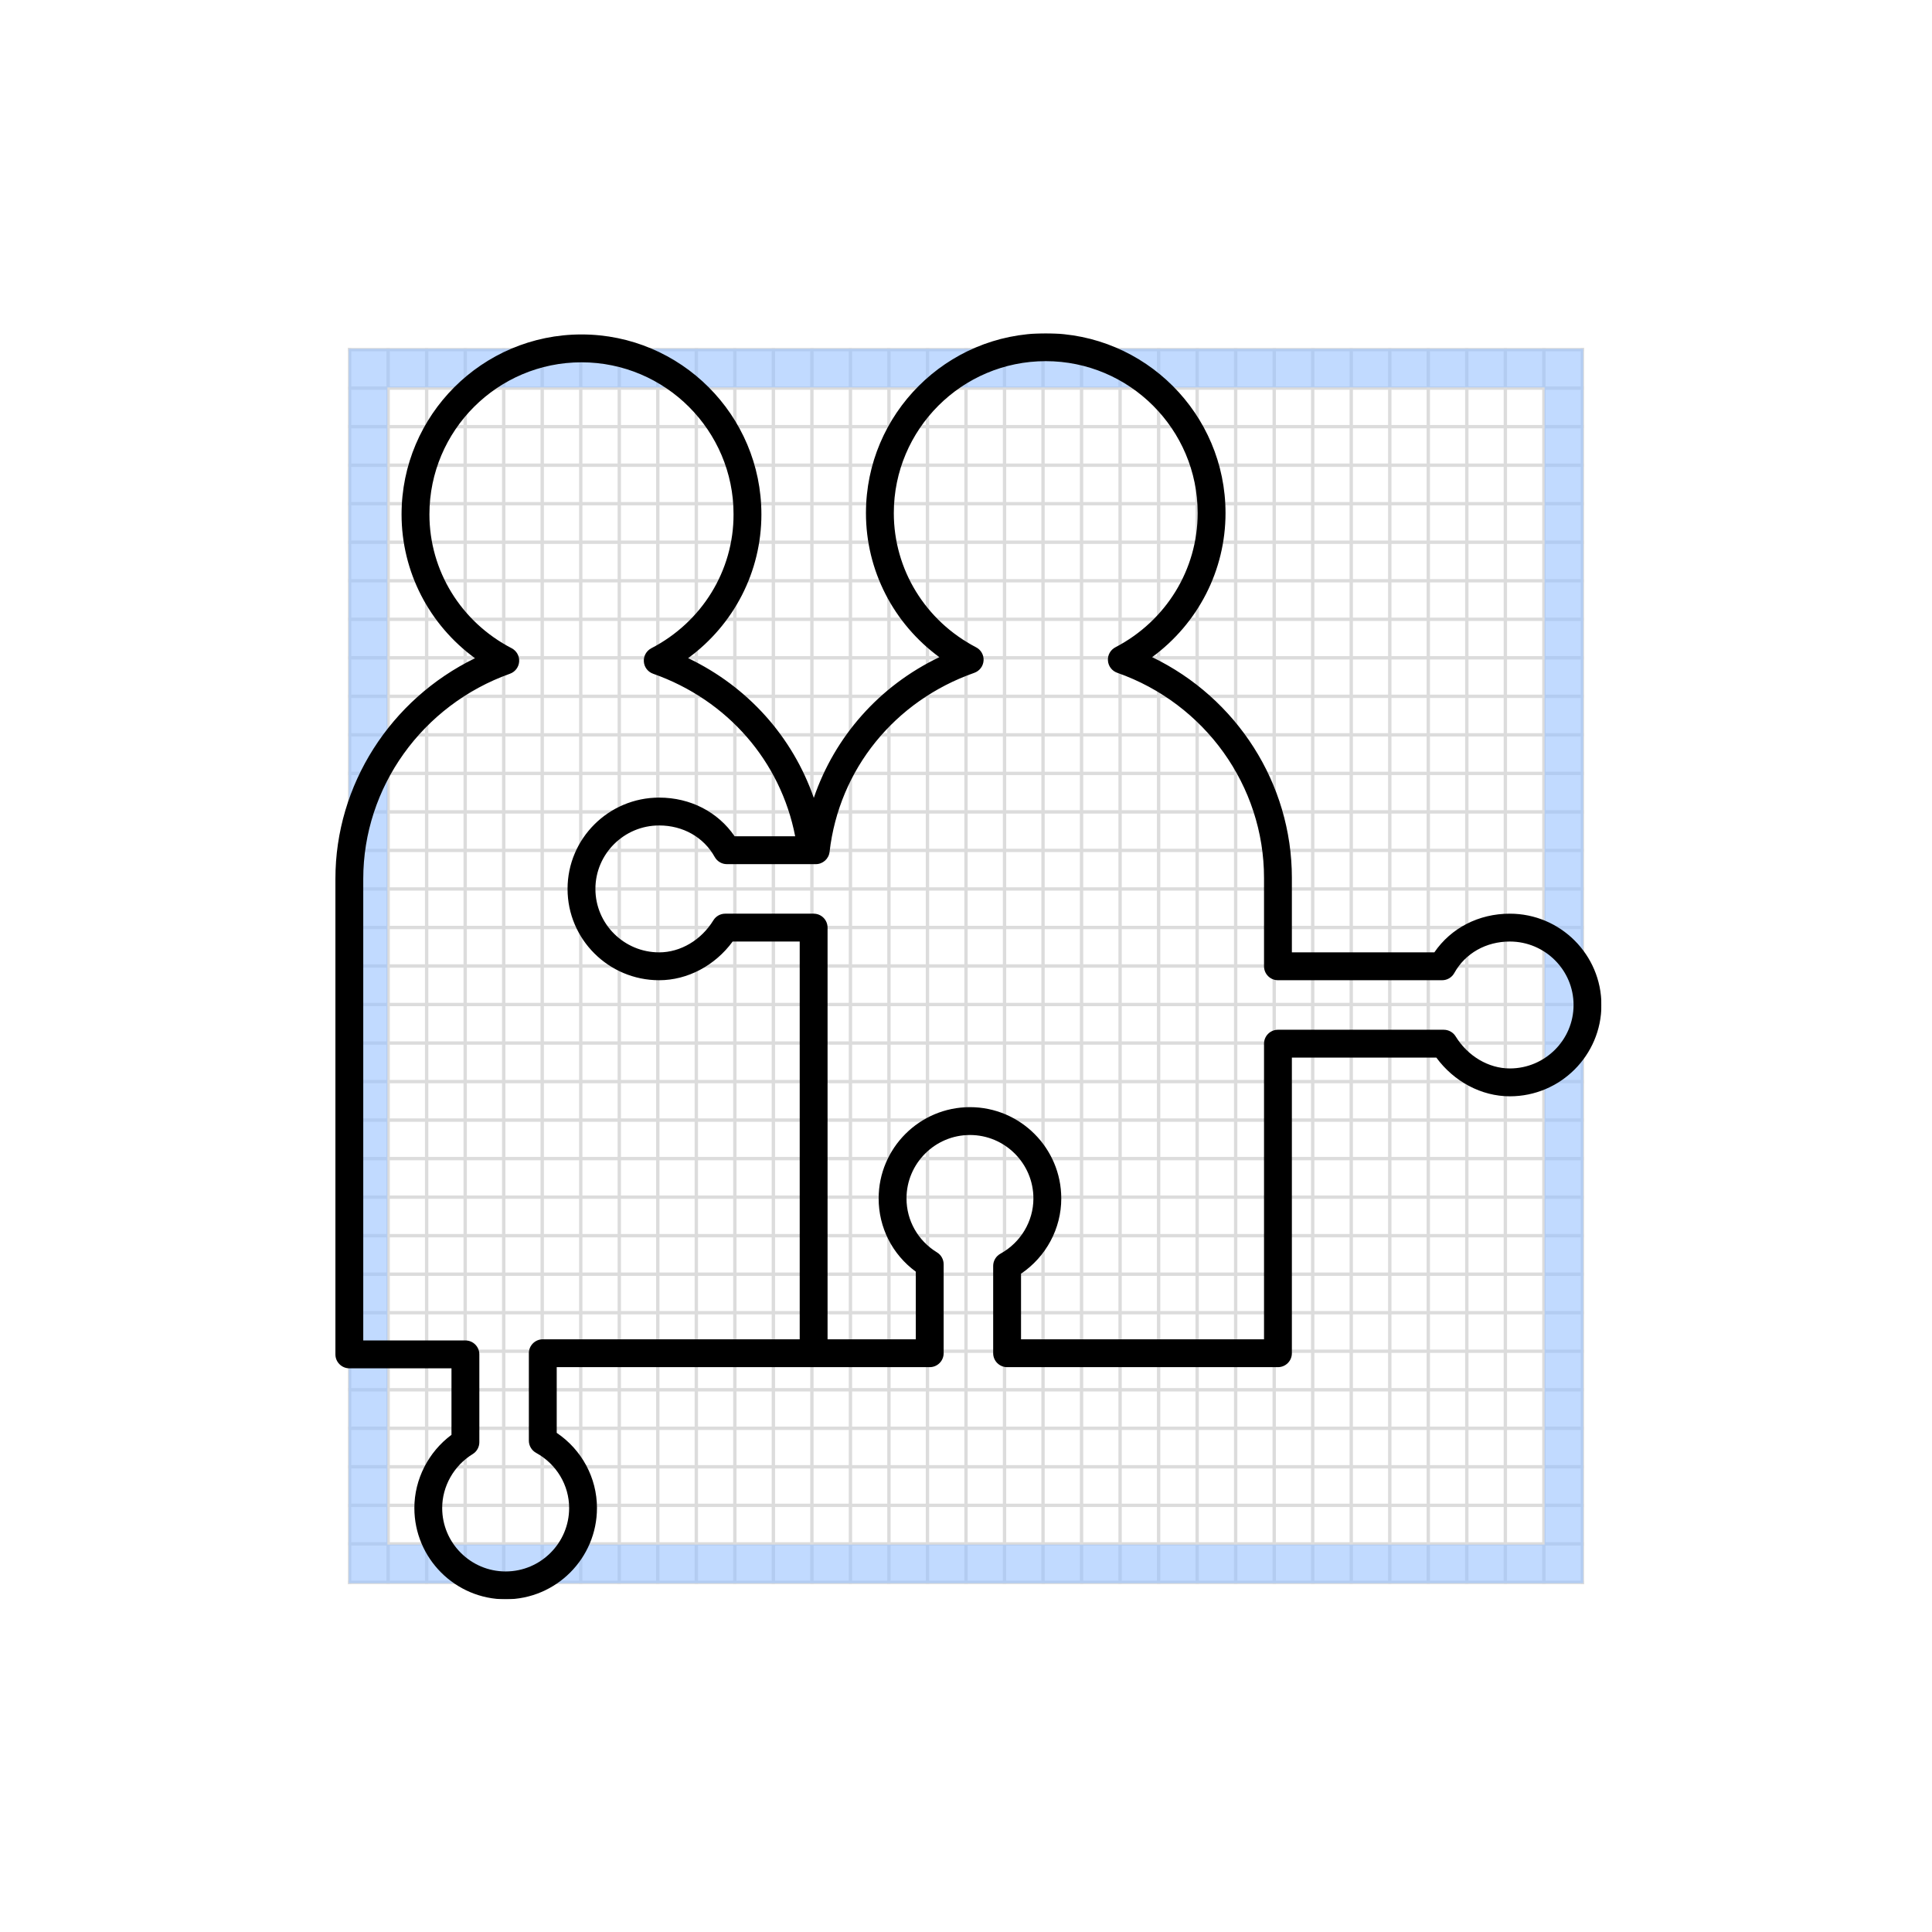
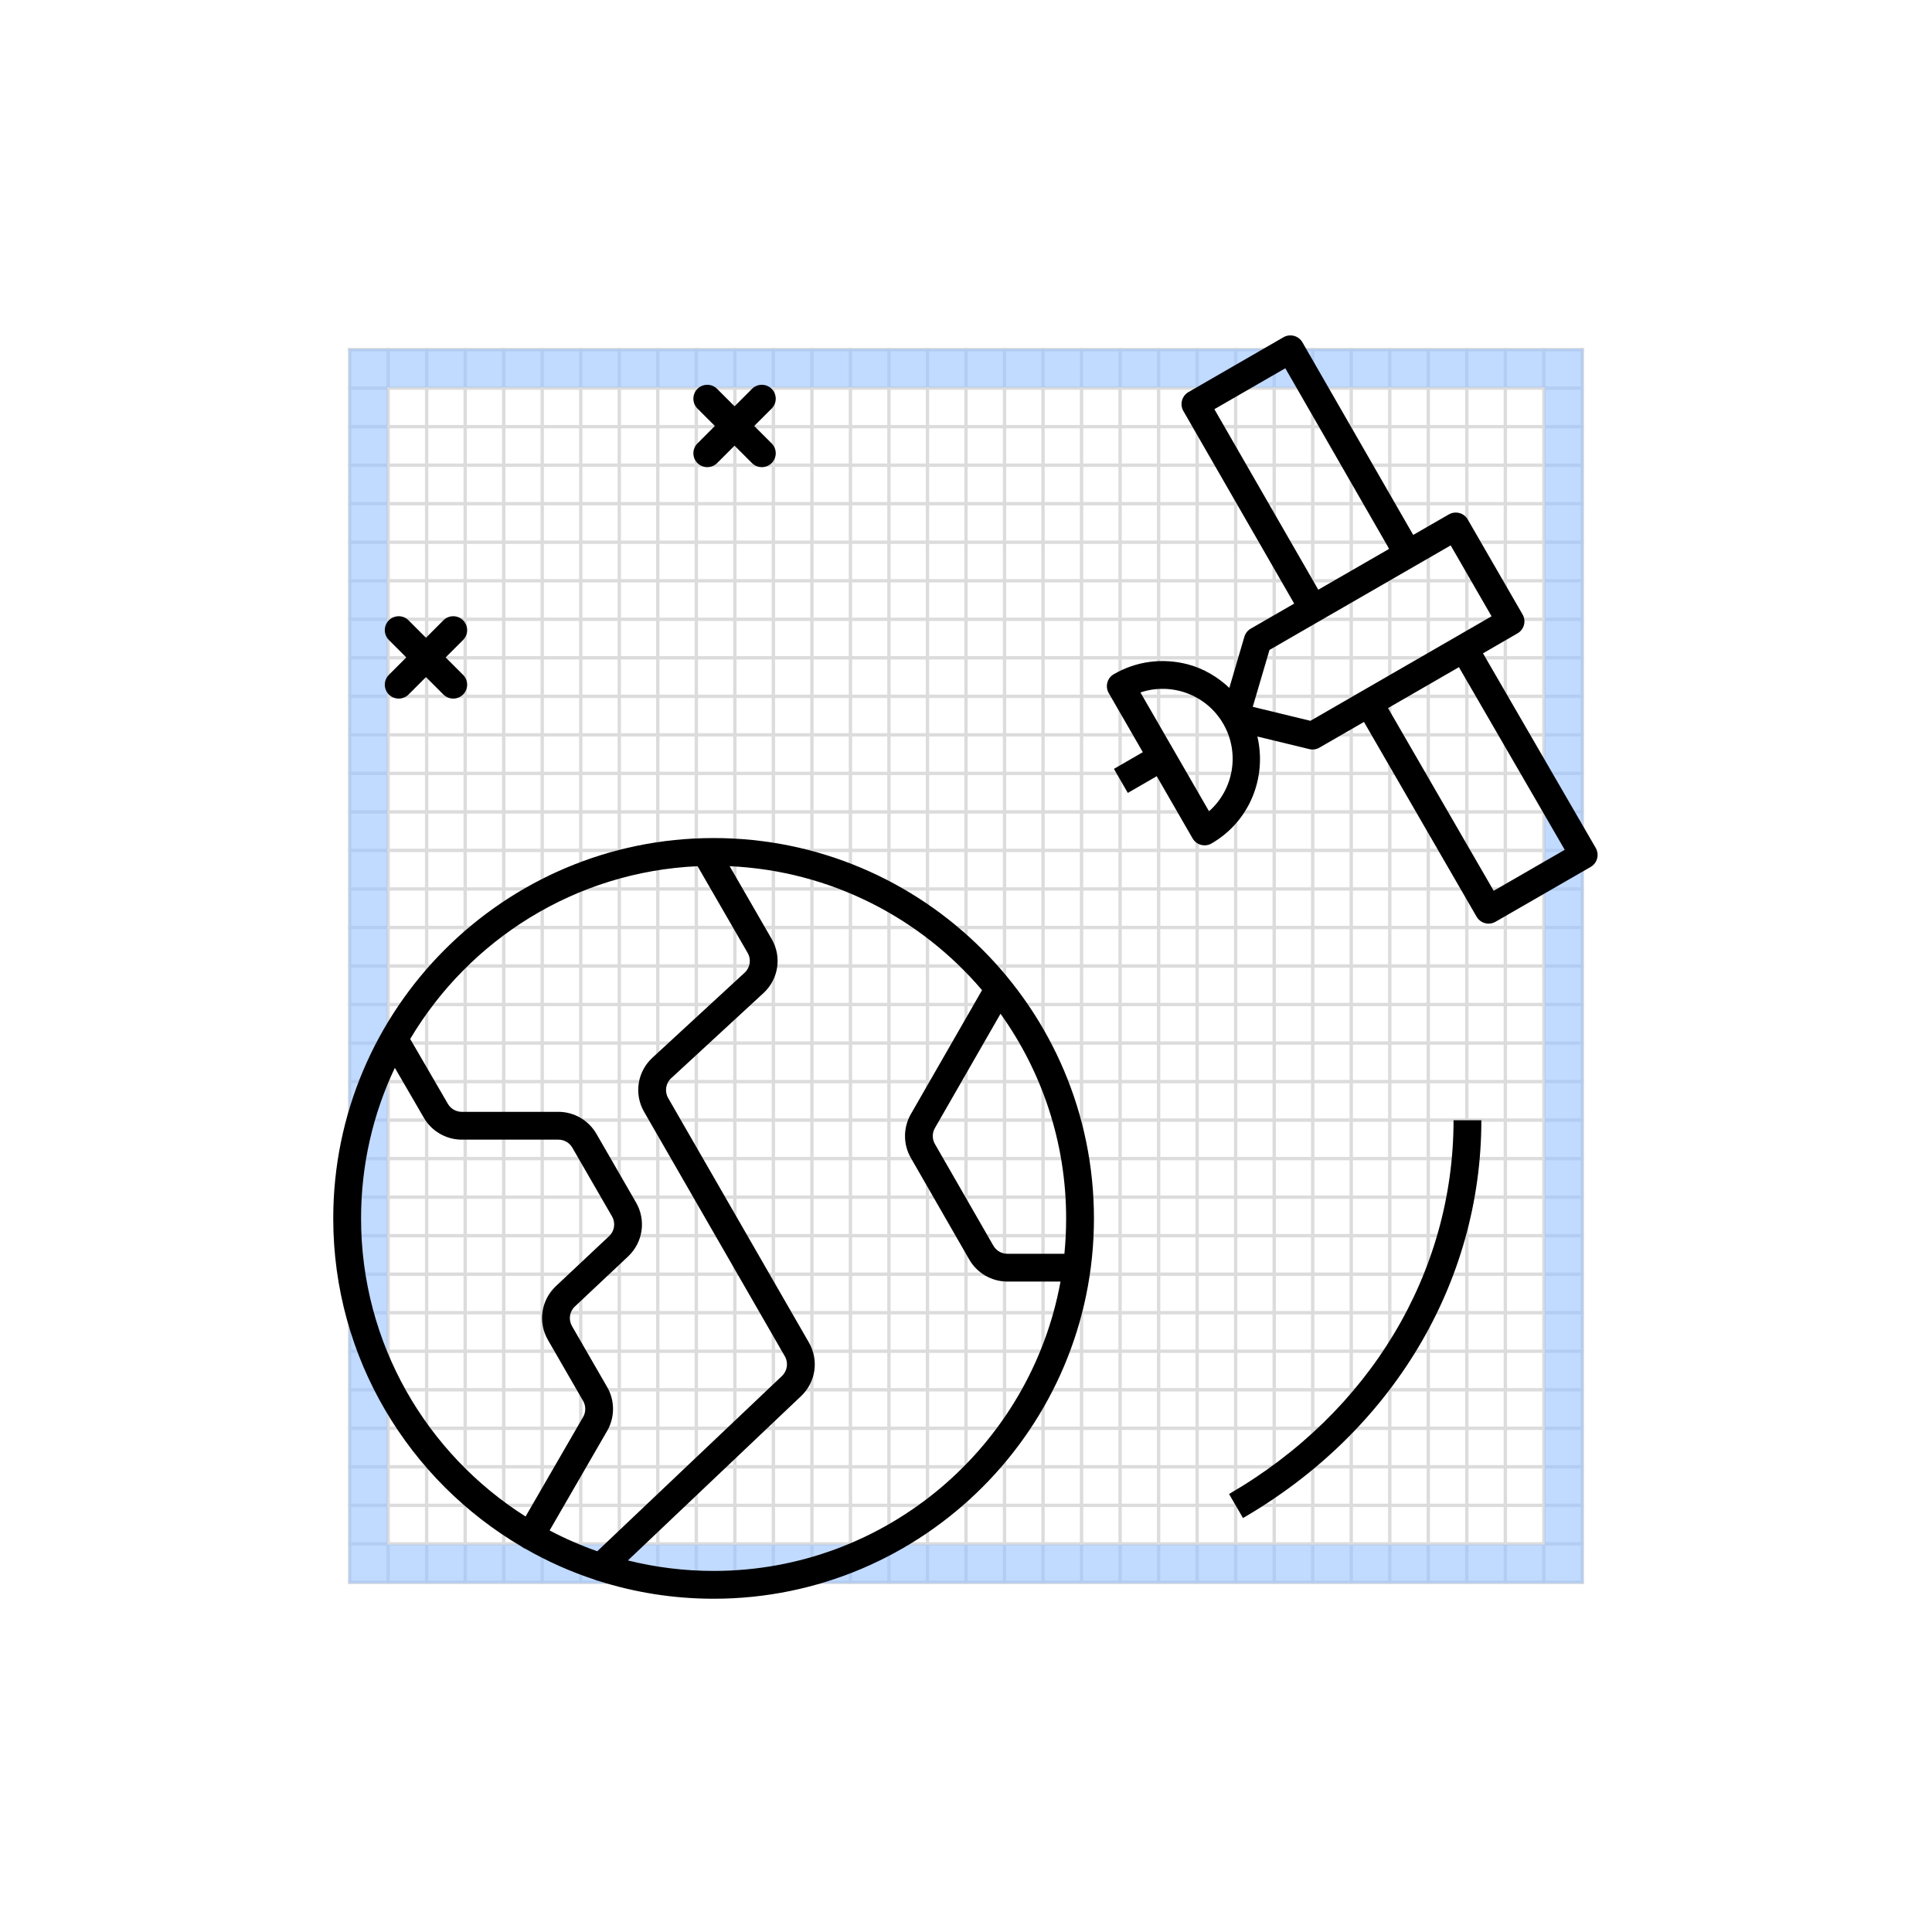
<svg xmlns="http://www.w3.org/2000/svg" xmlns:xlink="http://www.w3.org/1999/xlink" width="288px" height="288px" viewBox="0 0 288 288" version="1.1">
  <defs>
-     <polygon id="path-1" points="0 0.617 188.721 0.617 188.721 189.339 0 189.339" />
+     <polygon id="path-1" points="3 186 187 186 187 2 3 2" />
  </defs>
-   <g id="Artboard" stroke="none" stroke-width="1" fill="none" fill-rule="evenodd">
+   <g id="Artboard-Copy-88" stroke="none" stroke-width="1" fill="none" fill-rule="evenodd">
    <g id="Padding-do-Copy-4">
      <rect id="Rectangle-3" fill="#FFFFFF" x="0" y="0" width="288" height="288" />
      <g id="Group-30" transform="translate(51, 51)" stroke="#DCDCDC" stroke-linecap="square" stroke-width="0.5">
        <g id="Group-3" transform="translate(0.5, 0.5)">
          <g id="Grid-01">
            <g id="Vertical-lines" transform="translate(0.2051, 0.615299)">
              <path d="M0.41,0 L0.41,183.769" id="Line" />
              <path d="M17.639,0 L17.639,183.769" id="Line" />
              <path d="M6.153,0 L6.153,183.769" id="Line" />
              <path d="M23.381,0 L23.381,183.769" id="Line" />
              <path d="M11.896,0 L11.896,183.769" id="Line" />
              <path d="M29.124,0 L29.124,183.769" id="Line" />
              <path d="M34.867,0 L34.867,183.769" id="Line" />
              <path d="M40.61,0 L40.61,183.769" id="Line" />
              <path d="M46.353,0 L46.353,183.769" id="Line" />
              <path d="M52.095,0 L52.095,183.769" id="Line" />
              <path d="M57.838,0 L57.838,183.769" id="Line" />
              <path d="M63.581,0 L63.581,183.769" id="Line" />
              <path d="M69.324,0 L69.324,183.769" id="Line" />
              <path d="M75.067,0 L75.067,183.769" id="Line" />
              <path d="M80.809,0 L80.809,183.769" id="Line" />
              <path d="M86.552,0 L86.552,183.769" id="Line" />
              <path d="M92.295,0 L92.295,183.769" id="Line" />
              <path d="M98.038,0 L98.038,183.769" id="Line" />
              <path d="M103.78,0 L103.78,183.769" id="Line" />
              <path d="M109.523,0 L109.523,183.769" id="Line" />
              <path d="M115.266,0 L115.266,183.769" id="Line" />
              <path d="M121.009,0 L121.009,183.769" id="Line" />
              <path d="M126.752,0 L126.752,183.769" id="Line" />
              <path d="M132.494,0 L132.494,183.769" id="Line" />
              <path d="M138.237,0 L138.237,183.769" id="Line" />
              <path d="M143.98,0 L143.98,183.769" id="Line" />
              <path d="M149.723,0 L149.723,183.769" id="Line" />
              <path d="M155.466,0 L155.466,183.769" id="Line" />
              <path d="M161.208,0 L161.208,183.769" id="Line" />
              <path d="M166.951,0 L166.951,183.769" id="Line" />
              <path d="M172.694,0 L172.694,183.769" id="Line" />
              <path d="M178.437,0 L178.437,183.769" id="Line" />
              <path d="M184.18,0 L184.18,183.769" id="Line" />
            </g>
            <g id="Horizontal" transform="translate(92.5, 92.5) rotate(90) translate(-92.5, -92.5) translate(0.2051, 0.615299)">
              <path d="M0.41,0 L0.41,183.769" id="Line" />
              <path d="M17.639,0 L17.639,183.769" id="Line" />
              <path d="M6.153,0 L6.153,183.769" id="Line" />
              <path d="M23.381,0 L23.381,183.769" id="Line" />
              <path d="M11.896,0 L11.896,183.769" id="Line" />
              <path d="M29.124,0 L29.124,183.769" id="Line" />
              <path d="M34.867,0 L34.867,183.769" id="Line" />
              <path d="M40.61,0 L40.61,183.769" id="Line" />
              <path d="M46.353,0 L46.353,183.769" id="Line" />
              <path d="M52.095,0 L52.095,183.769" id="Line" />
              <path d="M57.838,0 L57.838,183.769" id="Line" />
              <path d="M63.581,0 L63.581,183.769" id="Line" />
              <path d="M69.324,0 L69.324,183.769" id="Line" />
              <path d="M75.067,0 L75.067,183.769" id="Line" />
              <path d="M80.809,0 L80.809,183.769" id="Line" />
              <path d="M86.552,0 L86.552,183.769" id="Line" />
              <path d="M92.295,0 L92.295,183.769" id="Line" />
              <path d="M98.038,0 L98.038,183.769" id="Line" />
              <path d="M103.78,0 L103.78,183.769" id="Line" />
              <path d="M109.523,0 L109.523,183.769" id="Line" />
              <path d="M115.266,0 L115.266,183.769" id="Line" />
              <path d="M121.009,0 L121.009,183.769" id="Line" />
              <path d="M126.752,0 L126.752,183.769" id="Line" />
              <path d="M132.494,0 L132.494,183.769" id="Line" />
              <path d="M138.237,0 L138.237,183.769" id="Line" />
              <path d="M143.98,0 L143.98,183.769" id="Line" />
              <path d="M149.723,0 L149.723,183.769" id="Line" />
              <path d="M155.466,0 L155.466,183.769" id="Line" />
              <path d="M161.208,0 L161.208,183.769" id="Line" />
              <path d="M166.951,0 L166.951,183.769" id="Line" />
              <path d="M172.694,0 L172.694,183.769" id="Line" />
              <path d="M178.437,0 L178.437,183.769" id="Line" />
              <path d="M184.18,0 L184.18,183.769" id="Line" />
            </g>
          </g>
        </g>
      </g>
    </g>
-     <path d="M52,52 L236,52 L236,236 L52,236 L52,52 Z M57.75,57.75 L57.75,230.25 L230.25,230.25 L230.25,57.75 L57.75,57.75 Z" id="Combined-Shape-Copy-3" fill="#97C1FF" fill-rule="nonzero" opacity="0.6" />
-     <g id="Group-5-Copy" transform="translate(50, 49)">
-       <g id="Group-4" transform="translate(0, 0.065561)">
-         <mask id="mask-2" fill="white">
-           <use xlink:href="#path-1" />
-         </mask>
-         <g id="Clip-3" />
-         <path d="M175.069,110.206 C171.896,110.206 168.805,108.377 166.988,105.424 C166.613,104.813 165.938,104.438 165.217,104.438 L140.502,104.438 C139.36,104.438 138.426,105.367 138.426,106.514 L138.426,150.581 L102.203,150.581 L102.203,140.804 C105.935,138.278 108.202,134.085 108.202,129.586 C108.202,122.082 102.094,115.974 94.59,115.974 C87.086,115.974 80.978,122.082 80.978,129.586 C80.978,133.935 83.025,137.938 86.515,140.499 L86.515,150.581 L73.364,150.581 L73.364,89.615 L73.364,89.211 C73.364,88.063 72.436,87.135 71.288,87.135 L58.108,87.135 C57.387,87.135 56.718,87.509 56.343,88.121 C54.532,91.074 51.435,92.902 48.262,92.902 C43.02,92.902 38.757,88.657 38.757,83.443 C38.757,78.229 43.02,73.984 48.262,73.984 C51.815,73.984 54.907,75.737 56.539,78.679 C56.909,79.342 57.601,79.752 58.356,79.752 L71.605,79.752 C72.661,79.752 73.549,78.961 73.664,77.912 C75.083,65.632 83.348,55.411 95.242,51.23 C96.02,50.953 96.562,50.243 96.62,49.413 C96.678,48.588 96.239,47.809 95.507,47.429 C87.94,43.489 83.239,35.824 83.239,27.414 C83.239,14.927 93.396,4.77 105.883,4.77 C118.371,4.77 128.534,14.927 128.534,27.414 C128.534,35.818 123.833,43.483 116.271,47.423 C115.539,47.804 115.1,48.582 115.158,49.407 C115.216,50.238 115.758,50.947 116.542,51.224 C129.635,55.821 138.426,68.112 138.426,81.799 L138.426,94.979 C138.426,96.127 139.36,97.055 140.502,97.055 L164.975,97.055 C165.725,97.055 166.423,96.646 166.786,95.988 C168.424,93.041 171.516,91.287 175.069,91.287 C180.306,91.287 184.568,95.532 184.568,100.747 C184.568,105.961 180.306,110.206 175.069,110.206 Z M30.913,150.581 C29.771,150.581 28.836,151.509 28.836,152.657 L28.836,165.693 C28.836,166.448 29.252,167.146 29.915,167.51 C32.949,169.176 34.841,172.326 34.841,175.729 C34.841,180.943 30.596,185.188 25.376,185.188 C20.162,185.188 15.916,180.943 15.916,175.729 C15.916,172.493 17.658,169.413 20.467,167.688 C21.079,167.313 21.454,166.644 21.454,165.923 L21.454,152.83 C21.454,151.683 20.525,150.754 19.377,150.754 L4.15,150.754 L4.15,81.943 C4.15,68.314 12.94,56.028 26.016,51.368 C26.795,51.091 27.337,50.376 27.389,49.551 C27.446,48.726 27.008,47.953 26.275,47.567 C18.714,43.651 14.013,36.002 14.013,27.61 C14.013,15.111 24.182,4.943 36.681,4.943 C49.18,4.943 59.354,15.111 59.354,27.61 C59.354,36.002 54.653,43.651 47.092,47.567 C46.359,47.953 45.915,48.732 45.978,49.557 C46.03,50.382 46.578,51.097 47.357,51.368 C58.5,55.296 66.379,64.467 68.536,75.599 L59.51,75.599 C57.03,71.965 52.906,69.831 48.262,69.831 C40.73,69.831 34.604,75.939 34.604,83.443 C34.604,90.953 40.73,97.055 48.262,97.055 C52.49,97.055 56.591,94.869 59.216,91.287 L69.211,91.287 L69.211,150.581 L30.913,150.581 Z M175.069,87.135 C170.426,87.135 166.302,89.269 163.816,92.902 L142.578,92.902 L142.578,81.799 C142.578,67.726 134.359,54.973 121.745,48.894 C128.58,43.881 132.687,35.974 132.687,27.414 C132.687,12.637 120.661,0.617 105.883,0.617 C91.106,0.617 79.086,12.637 79.086,27.414 C79.086,35.979 83.193,43.887 90.028,48.899 C81.076,53.179 74.437,60.729 71.311,69.871 C68.162,60.81 61.523,53.318 52.577,49.044 C59.4,44.049 63.501,36.158 63.501,27.61 C63.501,12.822 51.469,0.79 36.681,0.79 C21.892,0.79 9.86,12.822 9.86,27.61 C9.86,36.164 13.973,44.066 20.808,49.055 C8.211,55.181 -0.003,67.933 -0.003,81.943 L-0.003,152.83 C-0.003,153.972 0.932,154.907 2.074,154.907 L17.301,154.907 L17.301,164.822 C13.863,167.377 11.769,171.455 11.769,175.729 C11.769,183.233 17.872,189.341 25.376,189.341 C32.885,189.341 38.988,183.233 38.988,175.729 C38.988,171.23 36.721,167.042 32.989,164.528 L32.989,154.734 L88.591,154.734 C89.739,154.734 90.668,153.805 90.668,152.657 L90.668,139.397 C90.668,138.676 90.293,138.001 89.676,137.626 C86.832,135.884 85.131,132.874 85.131,129.586 C85.131,124.372 89.376,120.127 94.59,120.127 C99.804,120.127 104.049,124.372 104.049,129.586 C104.049,132.989 102.163,136.15 99.123,137.828 C98.466,138.192 98.051,138.889 98.051,139.645 L98.051,152.657 C98.051,153.805 98.985,154.734 100.127,154.734 L140.502,154.734 C141.65,154.734 142.578,153.805 142.578,152.657 L142.578,108.591 L164.116,108.591 C166.74,112.173 170.841,114.359 175.069,114.359 C182.596,114.359 188.721,108.256 188.721,100.747 C188.721,93.243 182.596,87.135 175.069,87.135 Z" id="Fill-2" fill="#000000" mask="url(#mask-2)" />
-       </g>
+     <path d="M52,52 L236,52 L236,236 L52,236 L52,52 Z M57.75,57.75 L57.75,230.25 L230.25,230.25 L230.25,57.75 L57.75,57.75 Z" id="Combined-Shape-Copy-7" fill="#97C1FF" fill-rule="nonzero" opacity="0.6" />
+     <g id="Group-13-Copy-3" transform="translate(49, 50)">
+       <path d="M173.661,82.786 L157.911,55.554 L168.48,49.453 L184.252,76.679 L173.661,82.786 Z M146.342,57.451 L137.746,55.364 L140.242,46.883 L167.249,31.3 L173.344,41.869 L146.342,57.451 Z M131.226,70.935 L121.002,53.225 C125.591,51.673 130.835,53.53 133.353,57.9 C135.877,62.27 134.871,67.721 131.226,70.935 L131.226,70.935 Z M132.025,10.997 L142.599,4.896 L158.078,31.818 L147.515,37.907 L132.025,10.997 Z M188.875,76.403 L172.068,47.389 L177.208,44.416 C177.686,44.14 178.036,43.692 178.174,43.157 C178.318,42.634 178.243,42.064 177.967,41.593 L169.797,27.442 C169.227,26.442 167.962,26.12 166.973,26.683 L161.666,29.742 L145.152,1.032 C144.876,0.555 144.422,0.21 143.893,0.066 C143.352,-0.066 142.789,-0.003 142.323,0.273 L128.167,8.444 C127.178,9.013 126.833,10.284 127.402,11.267 L143.922,39.977 L137.453,43.709 C136.993,43.973 136.648,44.405 136.498,44.916 L134.256,52.541 C132.525,50.914 130.449,49.672 128.092,49.039 C124.32,48.044 120.398,48.55 117.035,50.5 C116.04,51.069 115.706,52.334 116.281,53.323 L121.359,62.126 L117.052,64.616 L119.122,68.198 L123.434,65.708 L128.776,74.977 C129.052,75.455 129.501,75.8 130.035,75.943 C130.208,75.984 130.392,76.012 130.57,76.012 C130.927,76.012 131.289,75.92 131.605,75.731 C137.298,72.447 139.868,65.887 138.436,59.792 L146.17,61.666 C146.331,61.706 146.492,61.729 146.659,61.729 C147.015,61.729 147.377,61.632 147.688,61.448 L154.323,57.618 L171.113,86.65 C171.493,87.311 172.189,87.685 172.902,87.685 C173.258,87.685 173.609,87.593 173.937,87.403 L188.116,79.232 C188.593,78.962 188.938,78.508 189.082,77.973 C189.22,77.444 189.145,76.881 188.875,76.403 L188.875,76.403 Z" id="Fill-1" fill="#000000" />
+       <path d="M136.289,176.291 L134.213,172.709 C155.161,160.565 167.673,139.738 167.678,116.997 L171.824,116.997 C171.818,141.228 158.53,163.394 136.289,176.291" id="Fill-3" fill="#000000" />
+       <path d="M100.146,101.117 L90.366,118.154 C89.94,118.89 89.94,119.805 90.366,120.535 L99.083,135.698 C99.514,136.439 100.302,136.899 101.164,136.899 L109.668,136.899 C109.841,135.163 109.927,133.403 109.927,131.627 C109.927,120.259 106.299,109.725 100.146,101.117 L100.146,101.117 Z M9.86,109.179 C6.628,115.992 4.823,123.6 4.823,131.627 C4.823,150.308 14.621,166.742 29.347,176.063 L37.926,161.228 C38.351,160.492 38.351,159.572 37.926,158.836 L32.687,149.756 C31.158,147.123 31.647,143.822 33.866,141.724 L41.795,134.272 C42.612,133.507 42.79,132.294 42.232,131.328 L36.316,121.081 C35.89,120.339 35.097,119.885 34.24,119.885 L19.836,119.885 C17.513,119.885 15.345,118.632 14.184,116.625 L9.86,109.179 Z M32.929,178.144 C35.206,179.34 37.575,180.375 40.03,181.243 L67.555,155.127 C68.372,154.356 68.55,153.143 67.992,152.177 L47.022,115.751 C45.493,113.106 45.987,109.8 48.218,107.707 L62.018,94.982 C62.829,94.223 63.013,93.01 62.449,92.044 L54.986,79.123 C36.77,79.94 20.934,90.083 12.148,104.878 L17.766,114.549 C18.192,115.285 18.985,115.739 19.836,115.739 L34.24,115.739 C36.569,115.739 38.742,116.999 39.904,119.011 L45.815,129.258 C47.338,131.897 46.85,135.197 44.636,137.29 L36.707,144.748 C35.884,145.513 35.712,146.72 36.27,147.686 L41.508,156.766 C42.675,158.772 42.675,161.285 41.508,163.298 L32.929,178.144 Z M44.601,182.612 C48.695,183.635 52.973,184.176 57.378,184.176 C83.138,184.176 104.631,165.54 109.088,141.039 L101.164,141.039 C98.83,141.039 96.656,139.786 95.489,137.762 L86.778,122.605 C85.622,120.61 85.616,118.108 86.772,116.09 L97.392,97.598 C88.232,86.84 74.812,79.802 59.77,79.123 L66.032,89.974 C67.561,92.613 67.072,95.919 64.836,98.012 L51.036,110.743 C50.225,111.502 50.047,112.715 50.604,113.687 L71.575,150.113 C73.098,152.746 72.615,156.041 70.402,158.128 L44.601,182.612 Z M57.378,188.322 C51.386,188.322 45.613,187.384 40.185,185.654 C39.99,185.619 39.8,185.562 39.616,185.47 C36.017,184.279 32.567,182.733 29.329,180.881 C29.226,180.841 29.122,180.795 29.03,180.743 C28.933,180.686 28.846,180.622 28.76,180.553 C11.976,170.704 0.677,152.459 0.677,131.627 C0.677,100.364 26.115,74.926 57.378,74.926 C88.635,74.926 114.073,100.364 114.073,131.627 C114.073,162.884 88.635,188.322 57.378,188.322 L57.378,188.322 Z" id="Fill-5" fill="#000000" />
+       <path d="M63.431,13.5 L66.03,10.901 C66.841,10.09 66.841,8.779 66.03,7.968 C65.225,7.158 63.909,7.158 63.098,7.968 L60.499,10.568 L57.9,7.968 C57.089,7.158 55.778,7.158 54.967,7.968 C54.162,8.779 54.162,10.09 54.967,10.901 L57.566,13.5 L54.967,16.099 C54.162,16.91 54.162,18.221 54.967,19.032 C55.376,19.434 55.905,19.635 56.434,19.635 C56.963,19.635 57.497,19.434 57.9,19.032 L60.499,16.433 L63.098,19.032 C63.506,19.434 64.035,19.635 64.564,19.635 C65.093,19.635 65.628,19.434 66.03,19.032 C66.841,18.221 66.841,16.91 66.03,16.099 L63.431,13.5 Z" id="Fill-7" fill="#000000" />
+       <path d="M17.431,48 L20.03,45.401 C20.841,44.59 20.841,43.279 20.03,42.468 C19.225,41.658 17.909,41.658 17.098,42.468 L14.499,45.068 L11.9,42.468 C11.089,41.658 9.778,41.658 8.967,42.468 C8.162,43.279 8.162,44.59 8.967,45.401 L11.566,48 L8.967,50.599 C8.162,51.41 8.162,52.721 8.967,53.532 C9.376,53.934 9.905,54.135 10.434,54.135 C10.963,54.135 11.497,53.934 11.9,53.532 L14.499,50.932 L17.098,53.532 C17.506,53.934 18.035,54.135 18.564,54.135 C19.093,54.135 19.628,53.934 20.03,53.532 C20.841,52.721 20.841,51.41 20.03,50.599 L17.431,48 Z" id="Fill-9" fill="#000000" />
+       <mask id="mask-2" fill="white">
+         <use xlink:href="#path-1" />
+       </mask>
+       <g id="Clip-12" />
+       <polygon id="Fill-11" mask="url(#mask-2)" points="3 186 187 186 187 2 3 2" />
    </g>
  </g>
</svg>
